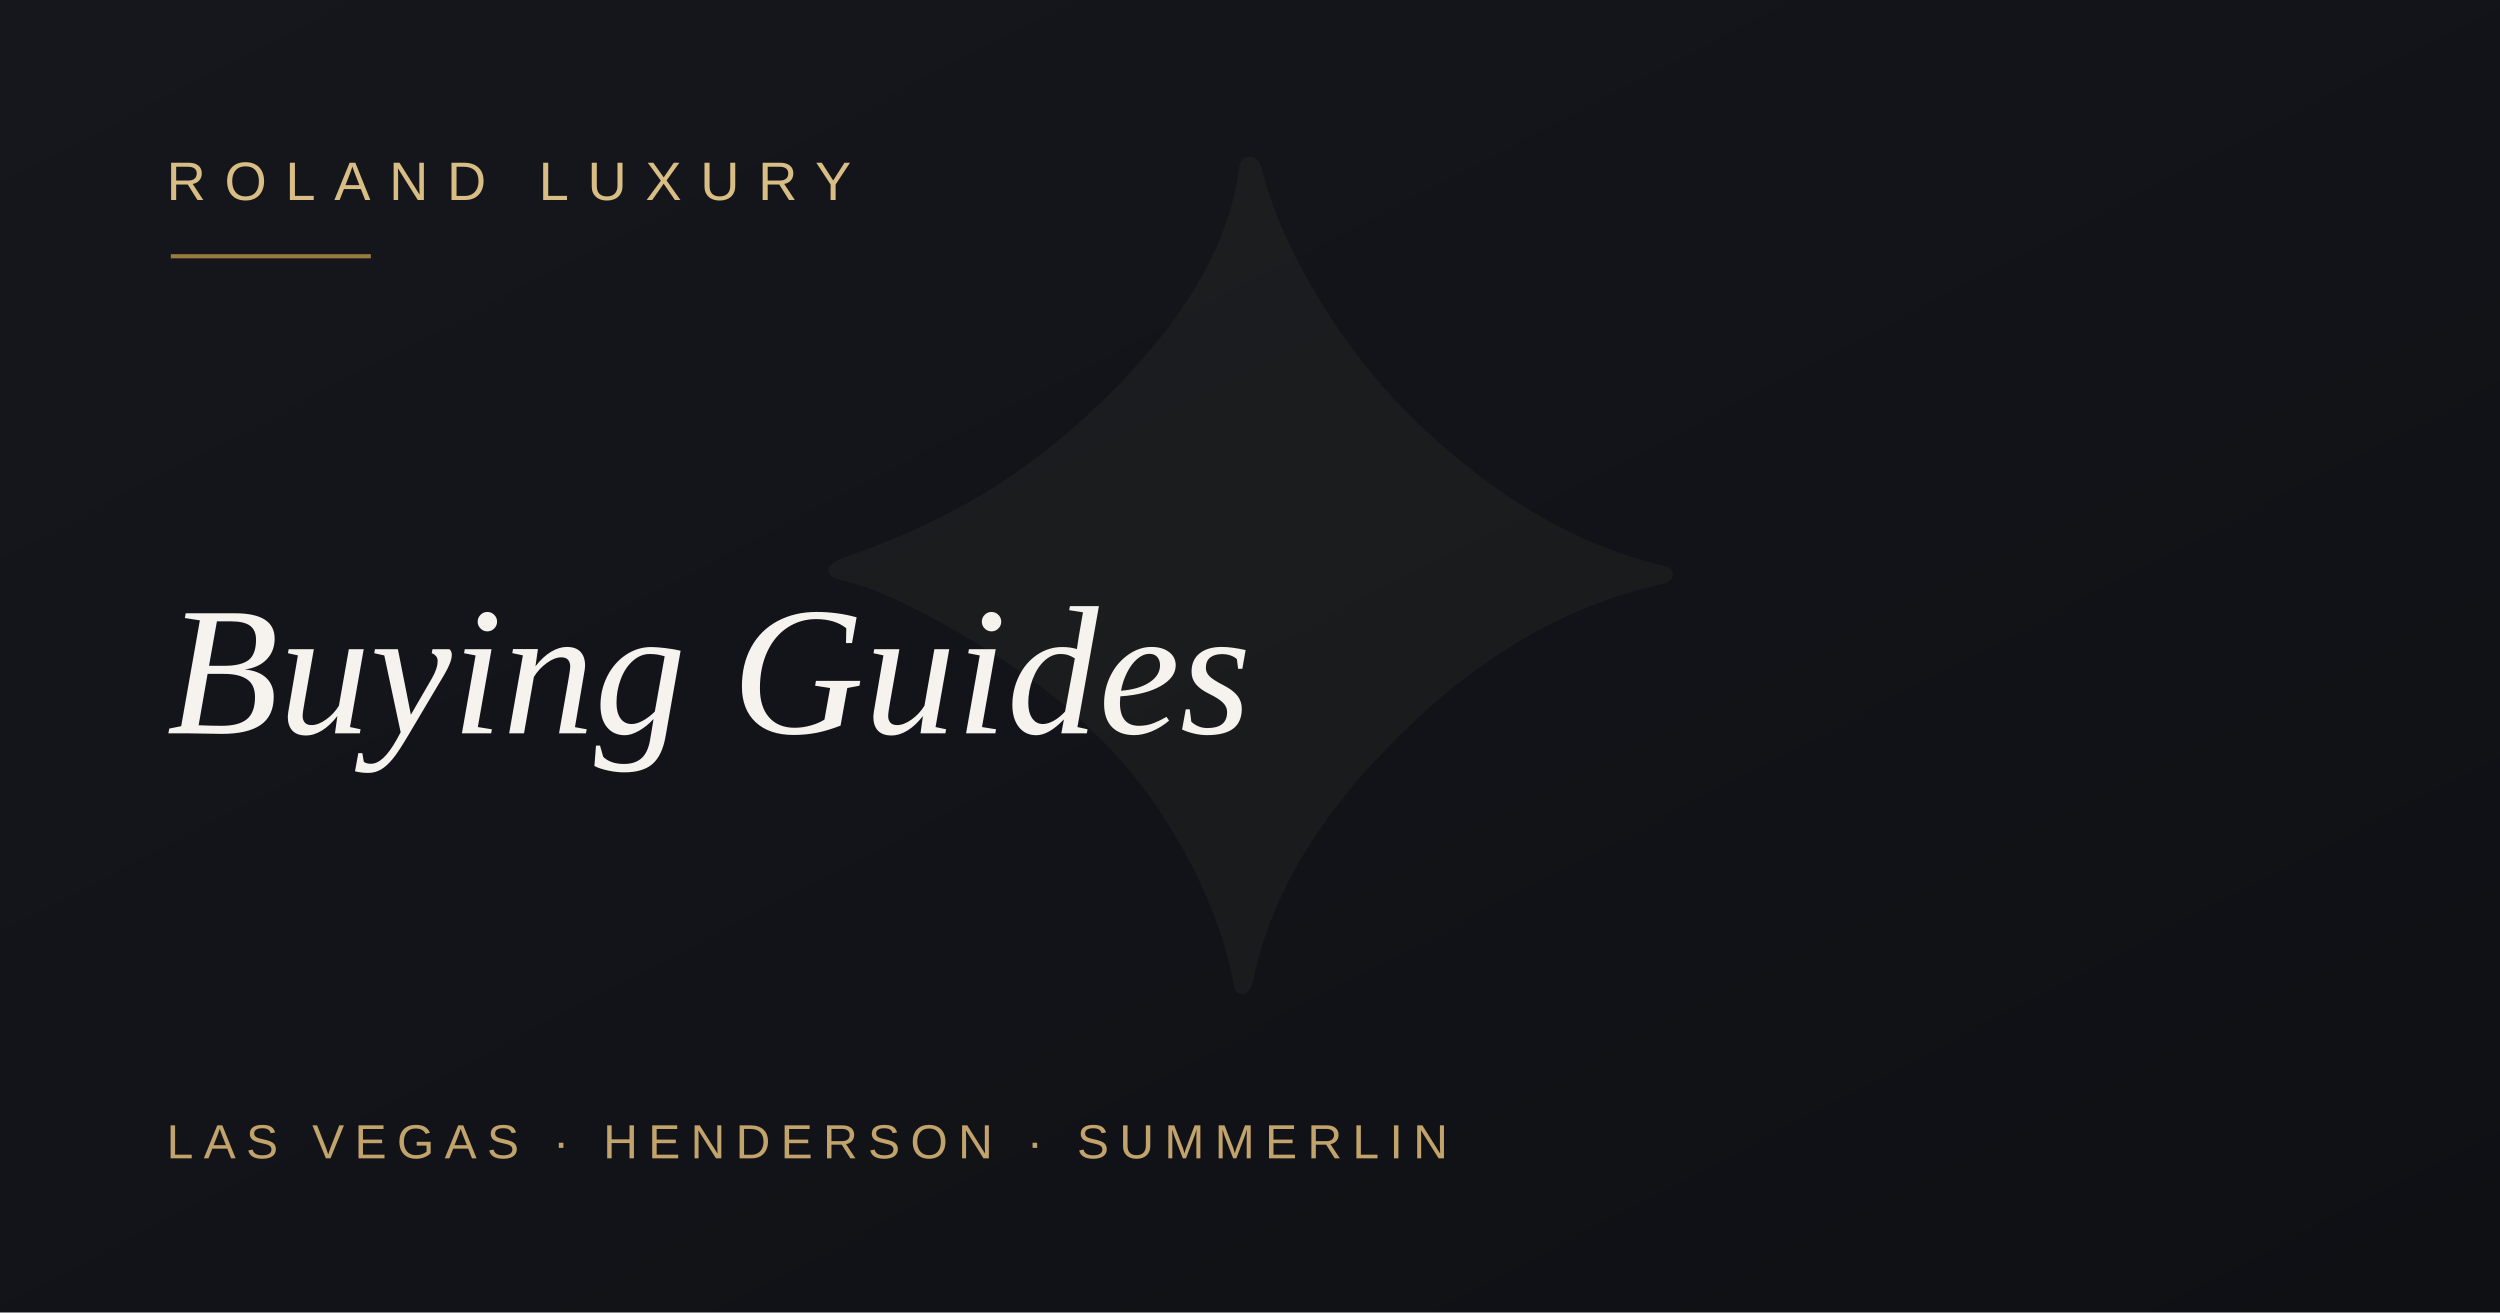
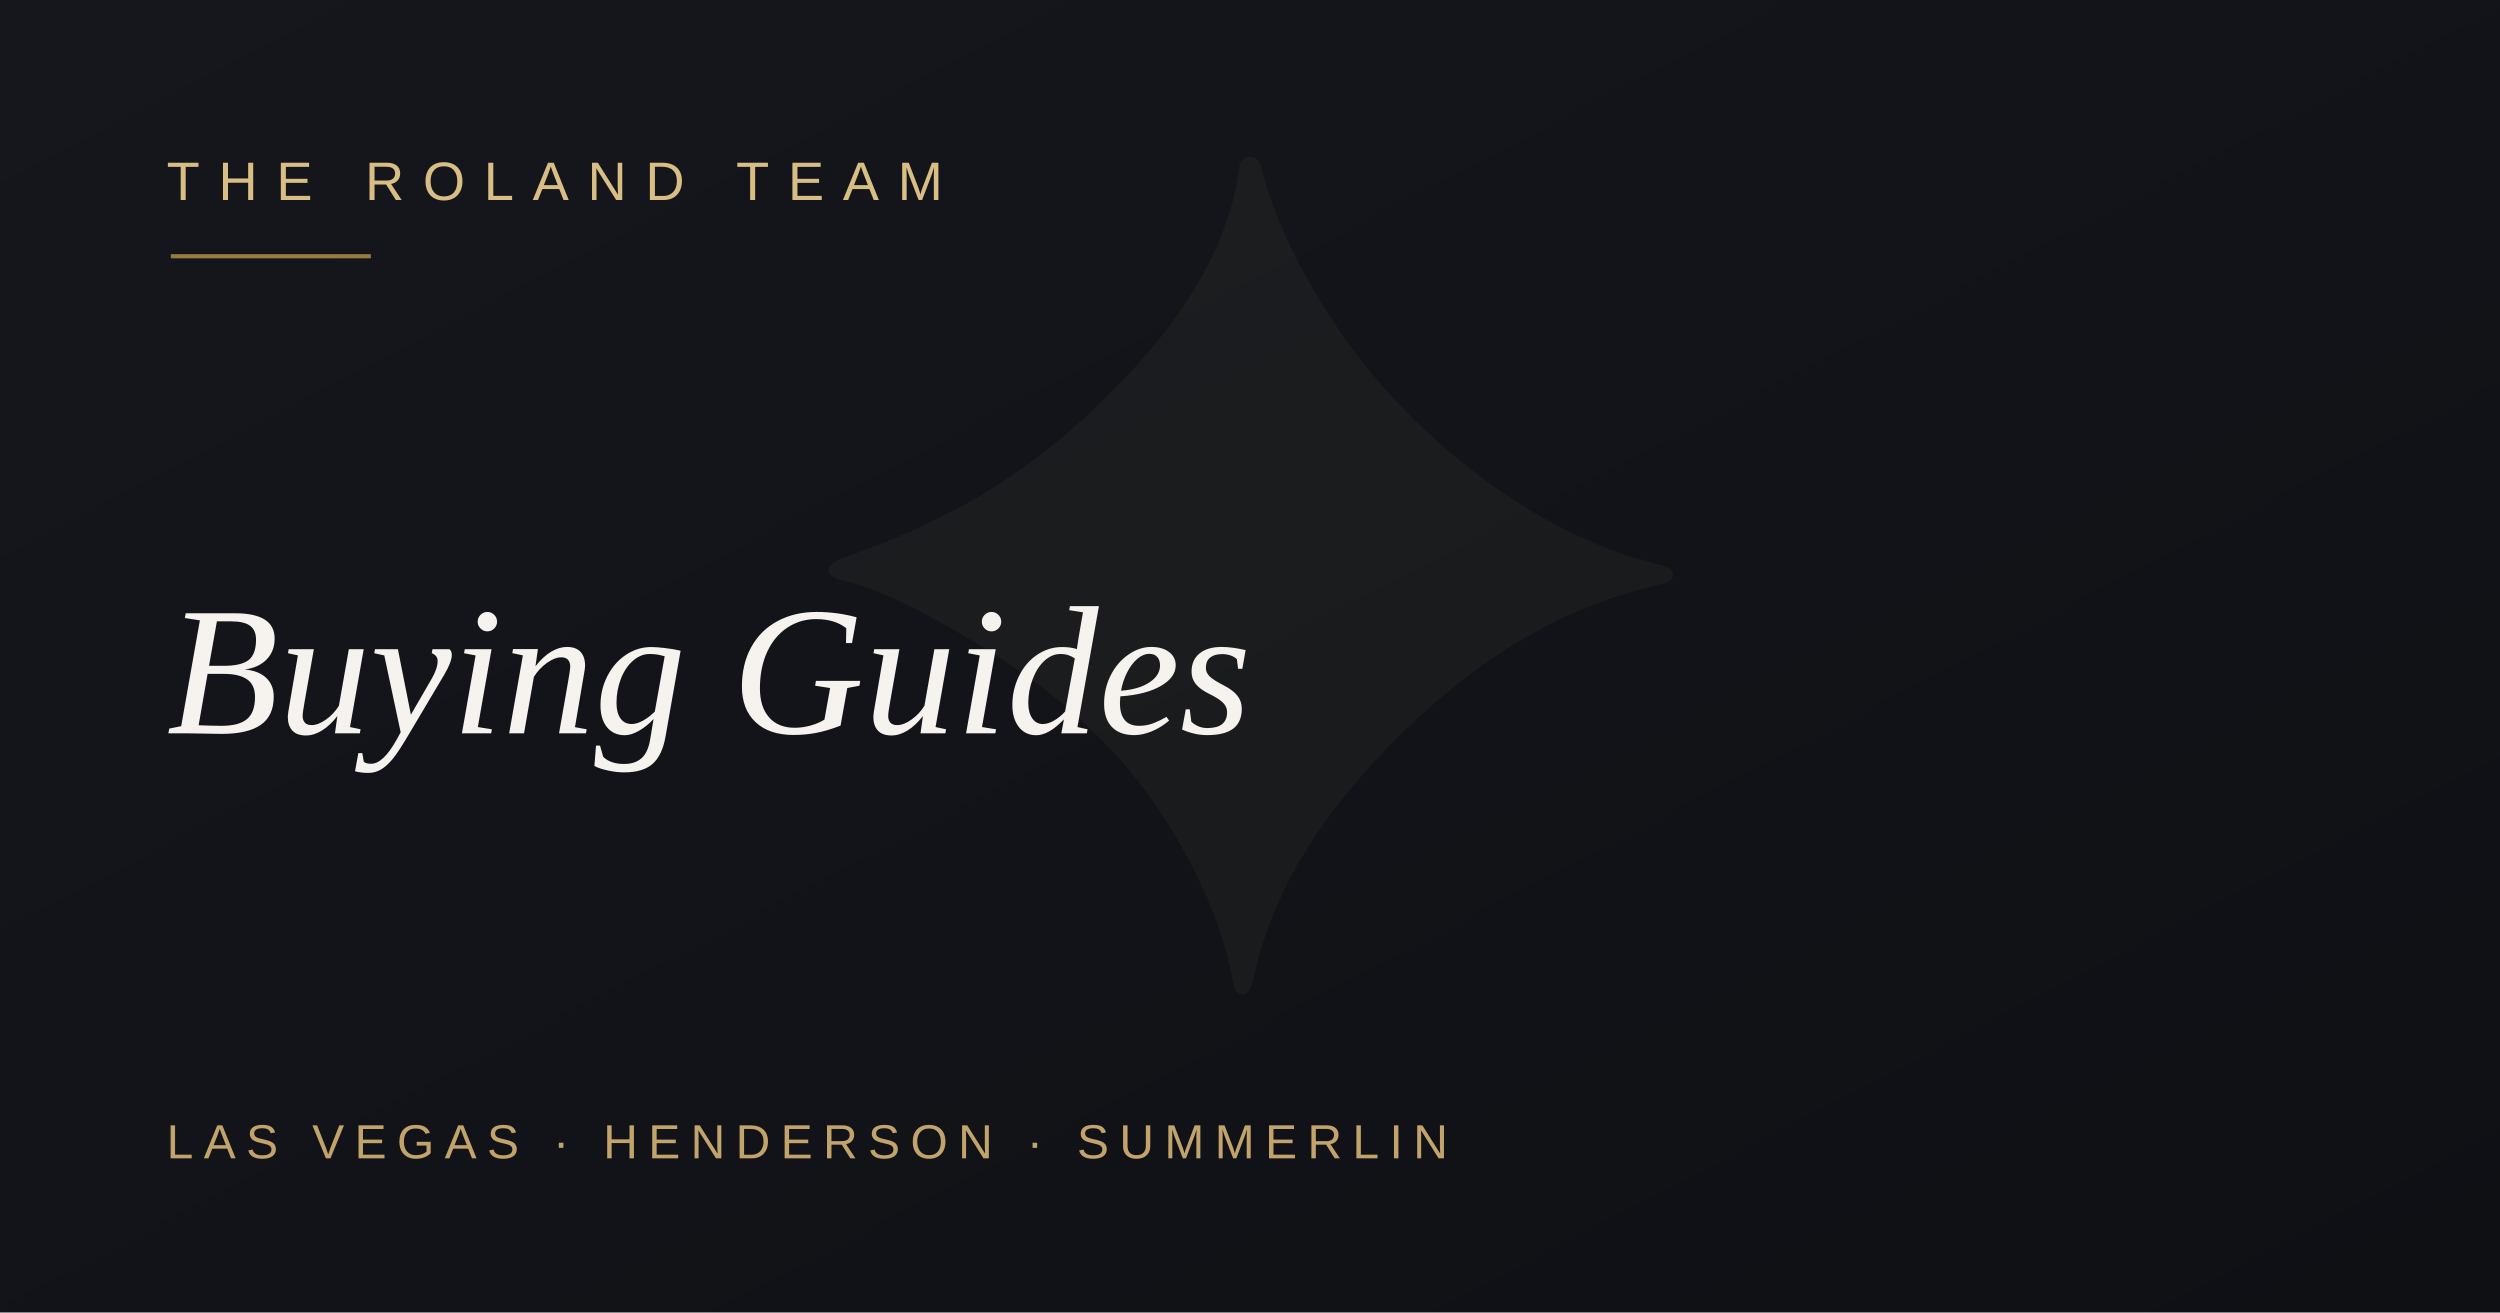
- <svg xmlns="http://www.w3.org/2000/svg" width="1200" height="630" viewBox="0 0 1200 630" role="img" aria-label="Roland Luxury — Buying Guides">
+ <svg xmlns="http://www.w3.org/2000/svg" width="1200" height="630" viewBox="0 0 1200 630" role="img" aria-label="The Roland Team — Buying Guides">
  <defs>
    <linearGradient id="bg" x1="0" y1="0" x2="1" y2="1">
      <stop offset="0" stop-color="#15171d" />
      <stop offset="1" stop-color="#0e1014" />
    </linearGradient>
  </defs>
  <rect width="1200" height="630" fill="url(#bg)" />
  <text x="600" y="470" text-anchor="middle" font-family="Georgia, 'Times New Roman', serif" font-size="560" fill="#d8bd84" opacity="0.05">✦</text>
-   <text x="80" y="96" font-family="Arial, Helvetica, sans-serif" font-size="26" letter-spacing="9" fill="#d8bd84">ROLAND LUXURY</text>
+   <text x="80" y="96" font-family="Arial, Helvetica, sans-serif" font-size="26" letter-spacing="9" fill="#d8bd84">THE ROLAND TEAM</text>
  <rect x="82" y="122" width="96" height="2" fill="#9a7b3f" />
  <text x="80" y="352" font-family="Georgia, 'Times New Roman', serif" font-style="italic" font-size="88" fill="#f6f3ee">Buying Guides</text>
  <text x="80" y="556" font-family="Arial, Helvetica, sans-serif" font-size="23" letter-spacing="5" fill="#c2a36b">LAS VEGAS · HENDERSON · SUMMERLIN</text>
</svg>
